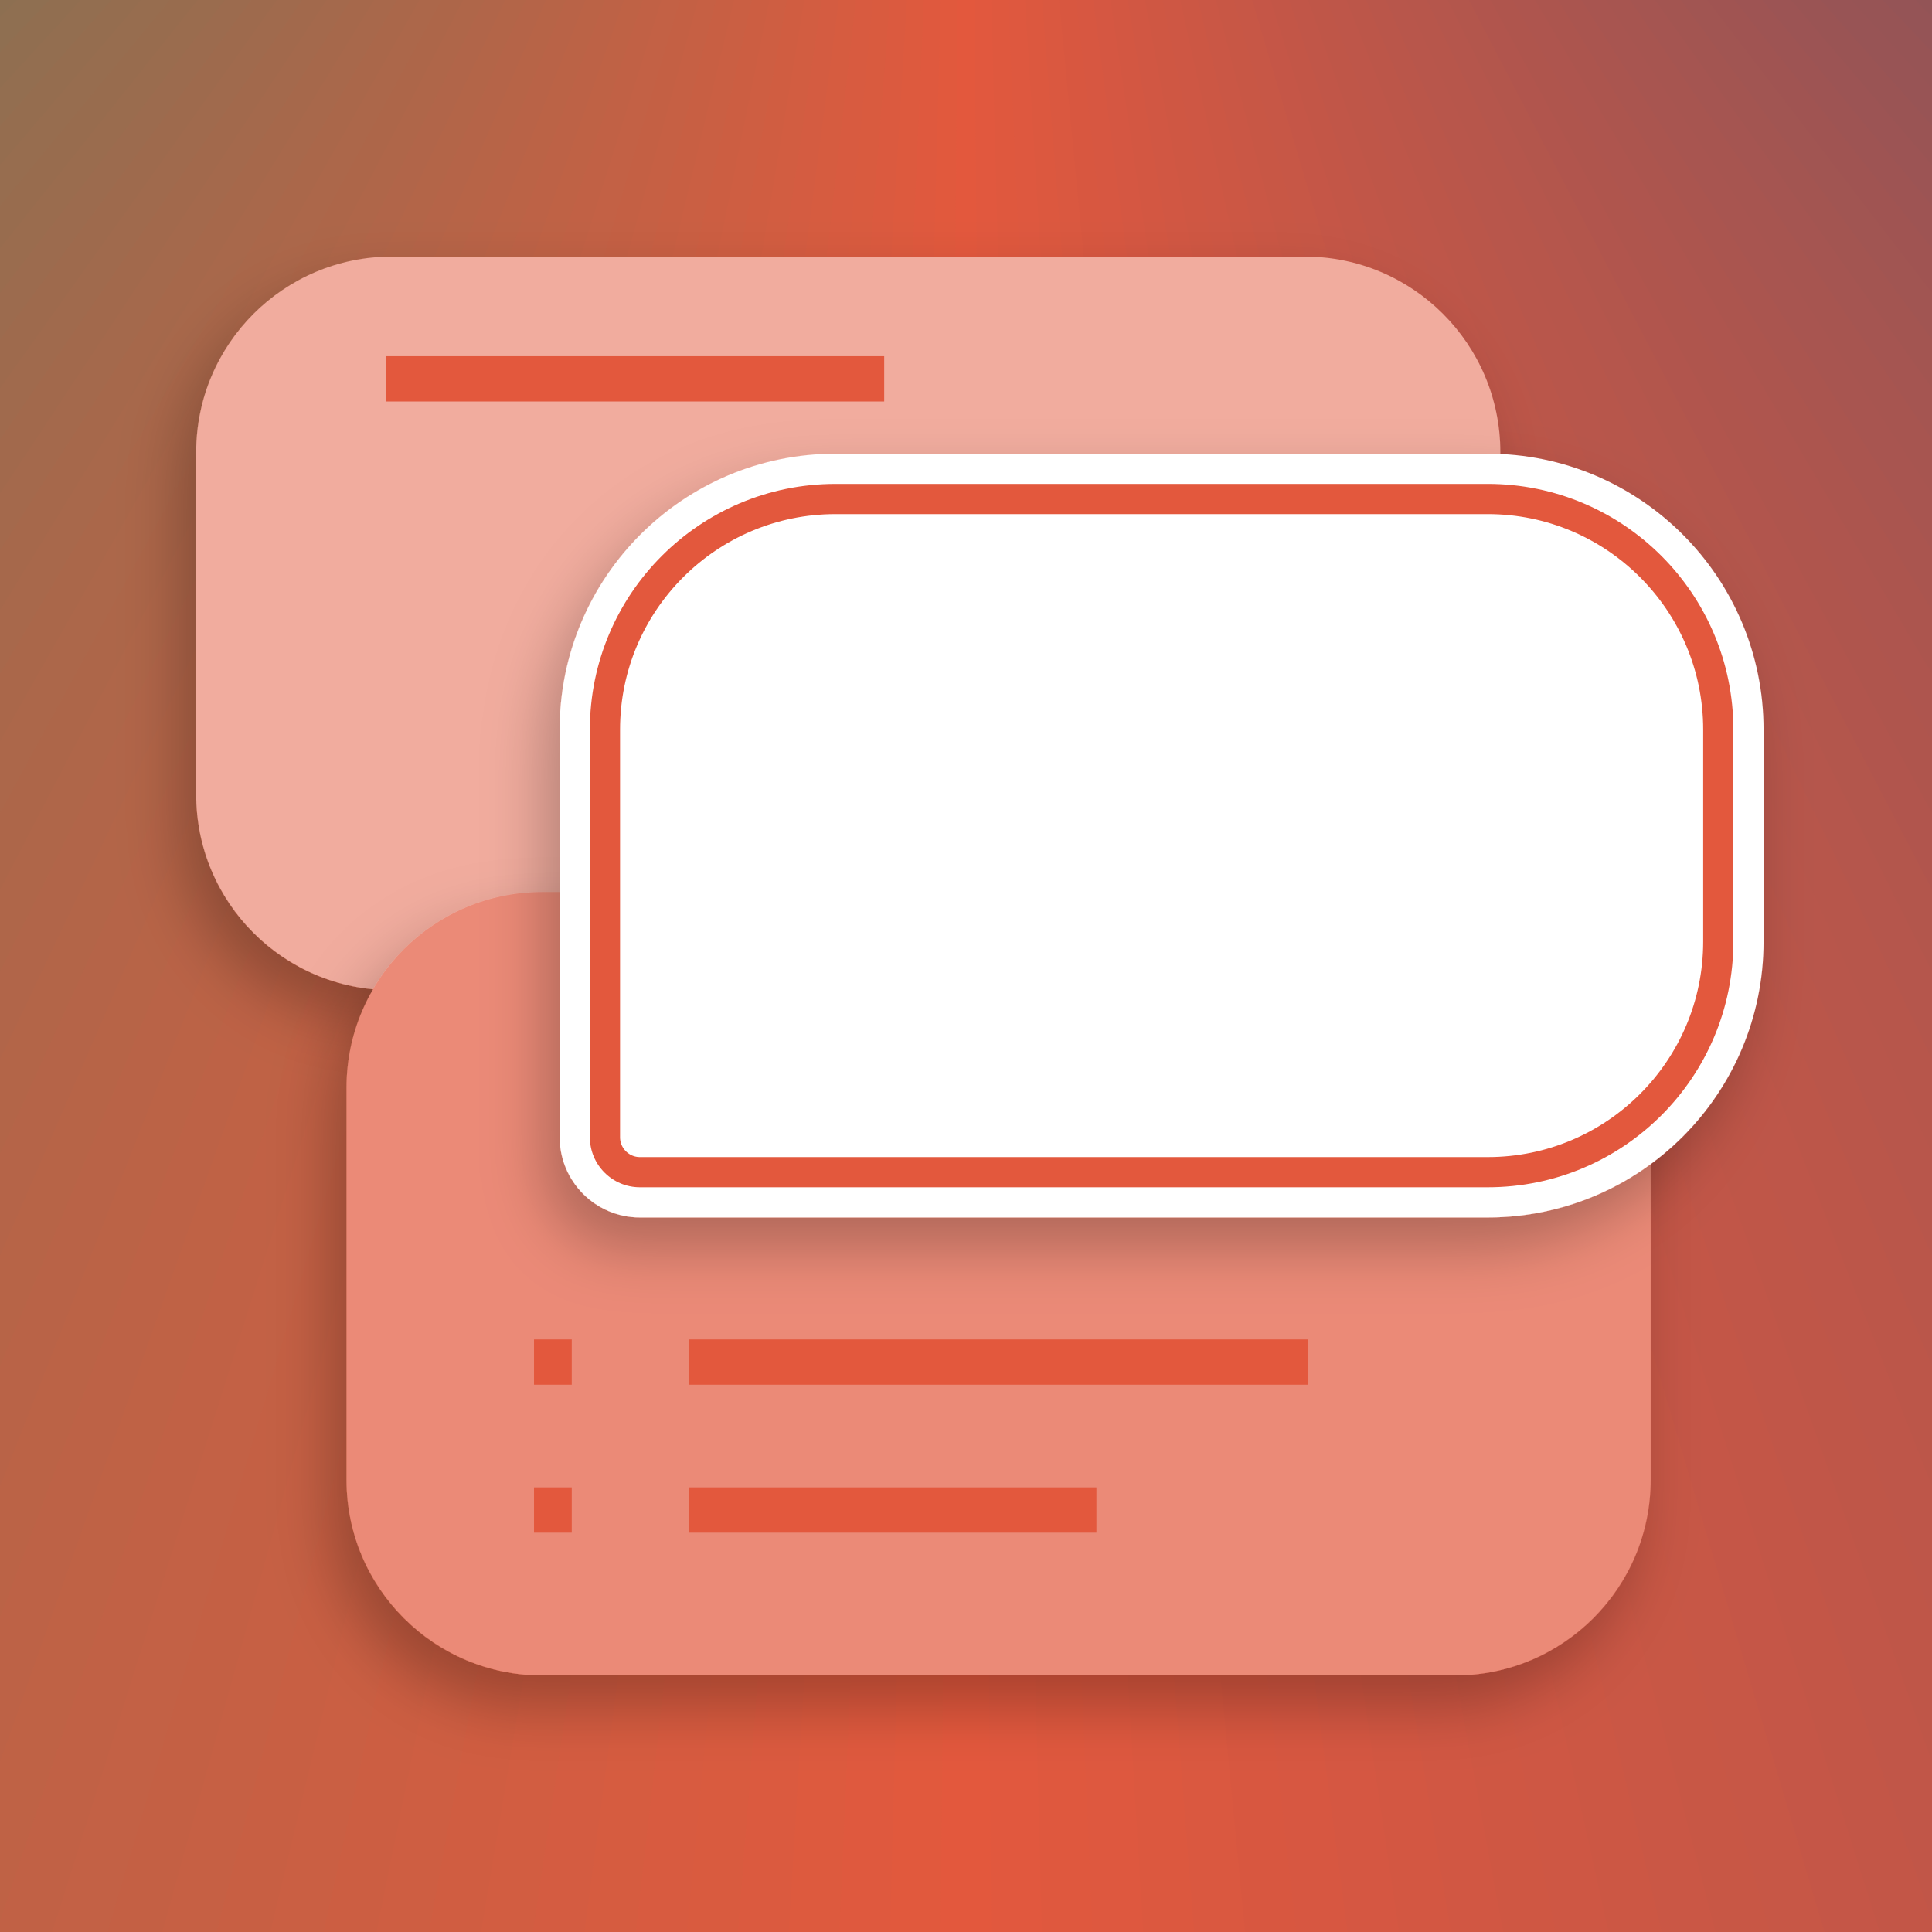
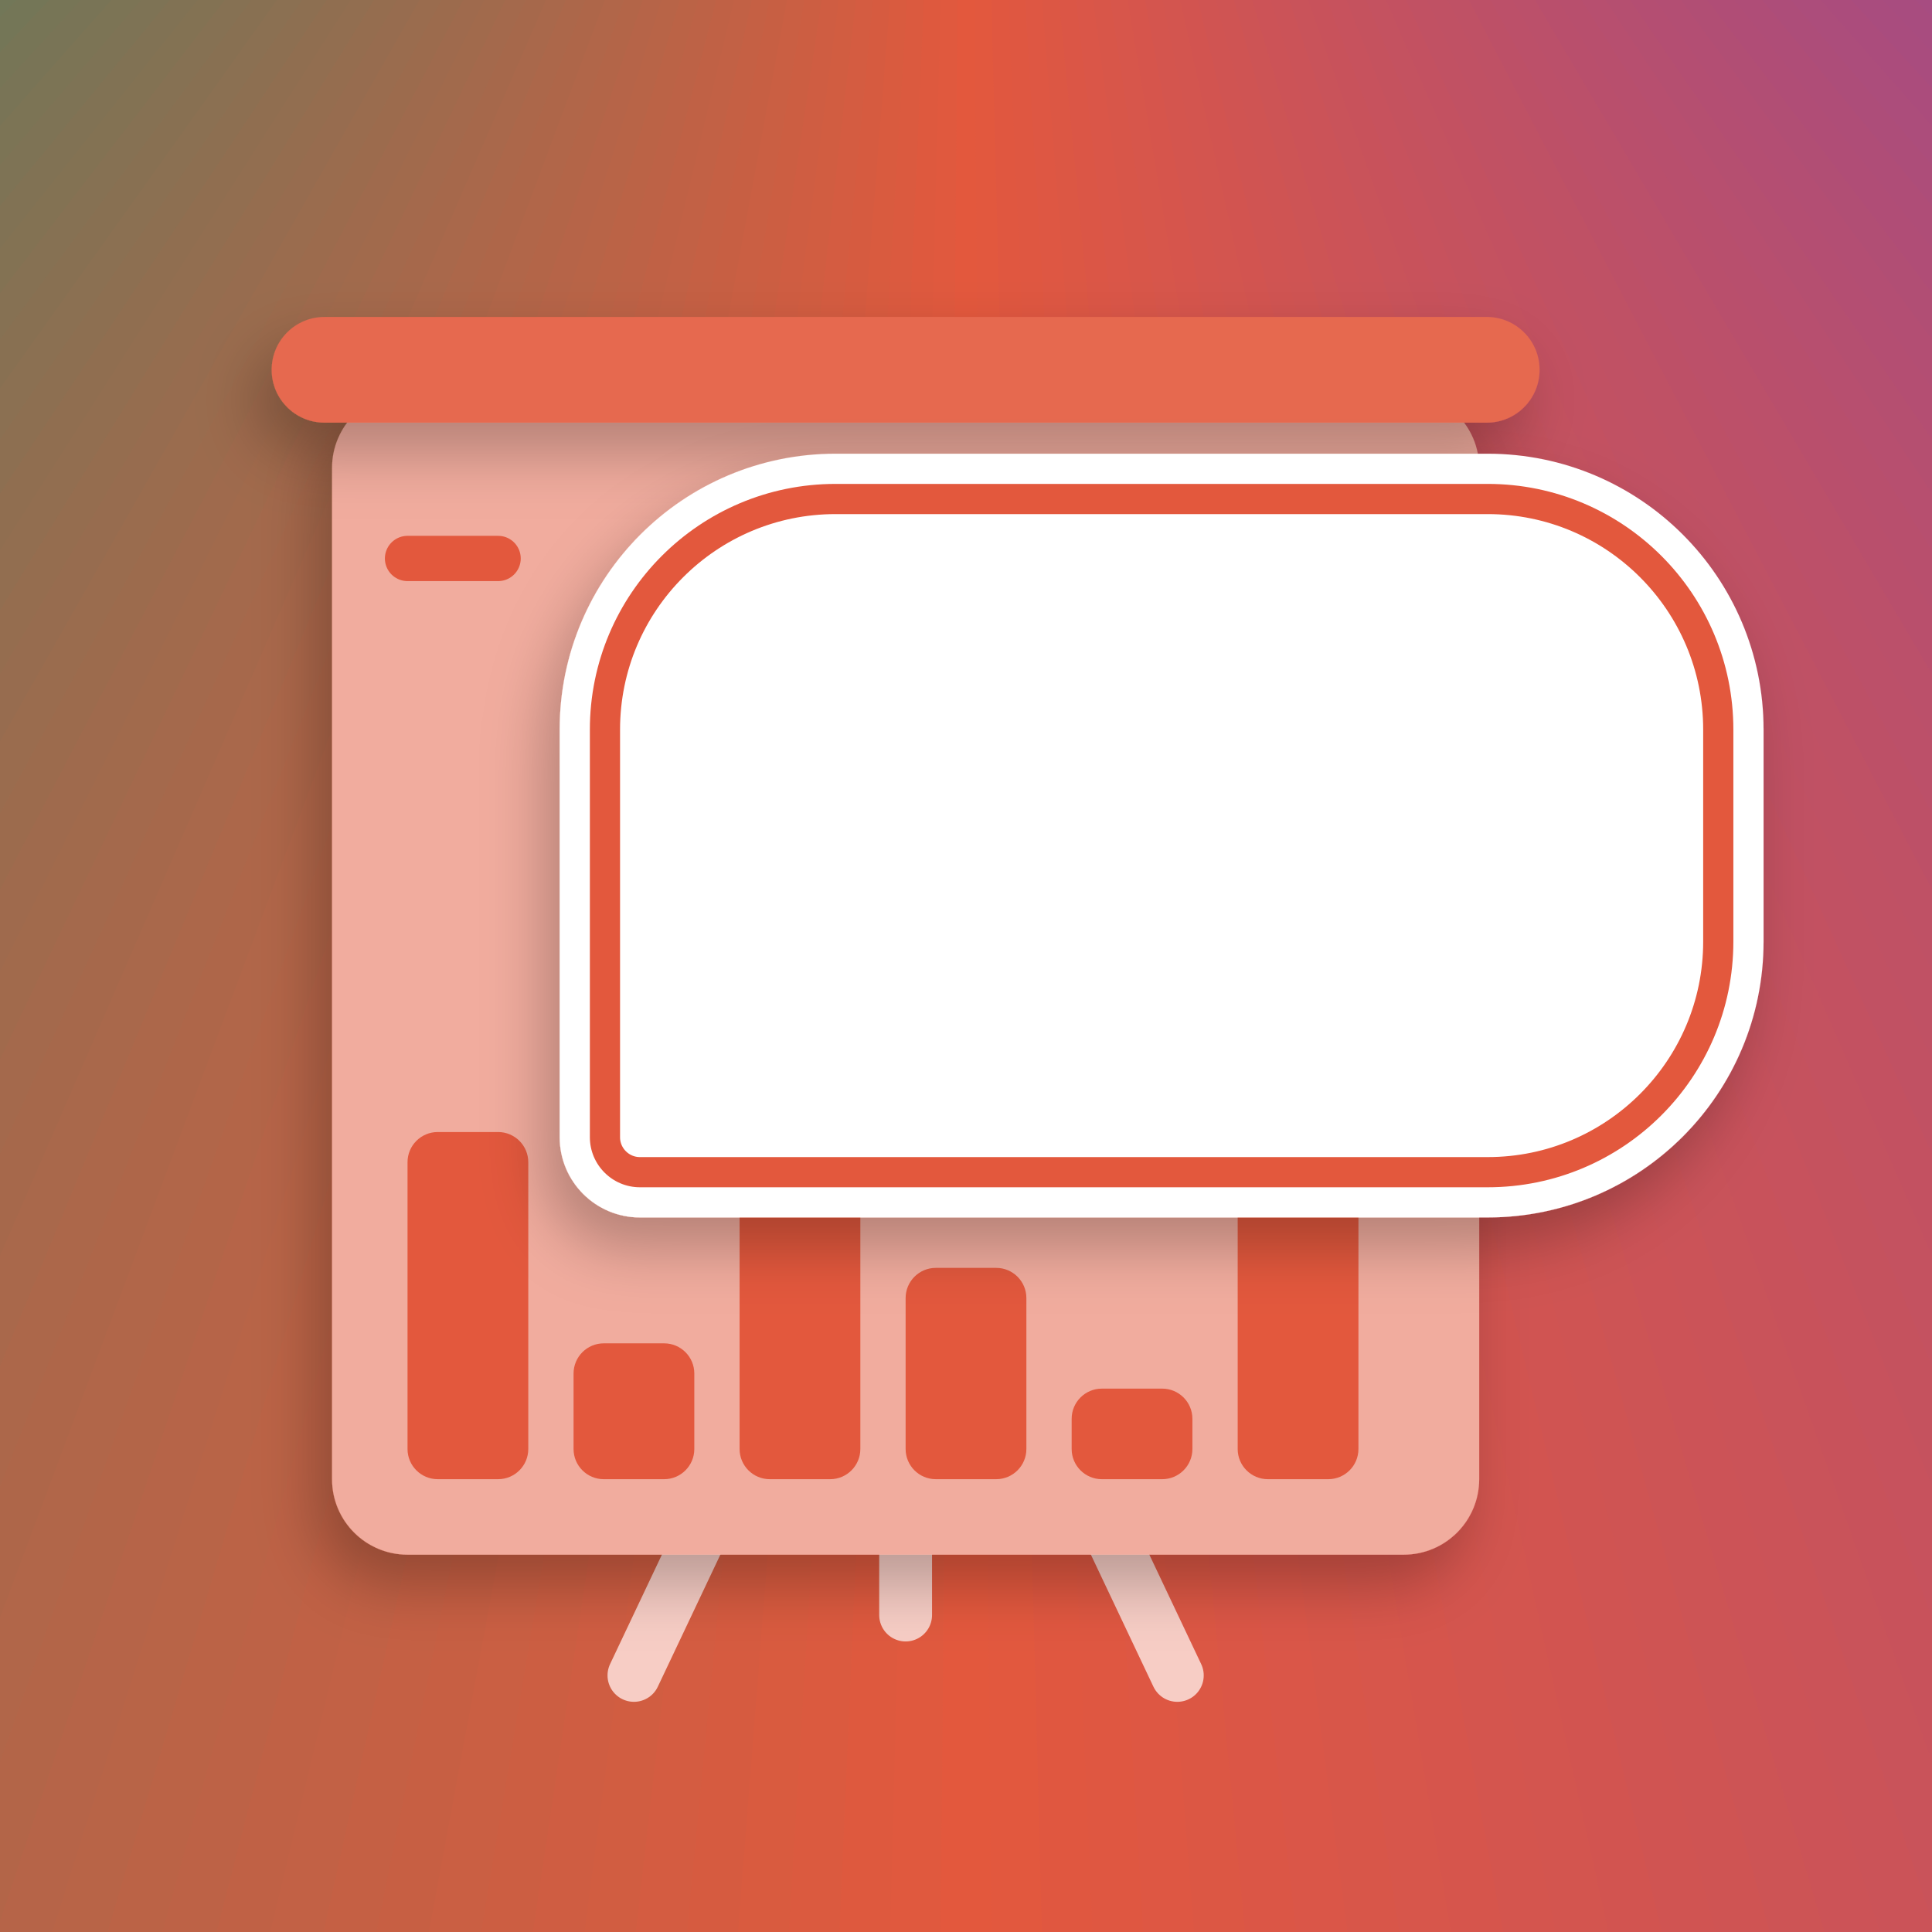
<svg xmlns="http://www.w3.org/2000/svg" width="256" height="256" viewBox="0 0 256 256" fill="none">
  <defs>
-     <filter id="shadow" x="-20%" y="-20%" width="140%" height="150%" color-interpolation-filters="sRGB">
+     <filter id="shadow" filterUnits="userSpaceOnUse" x="-16" y="-16" width="288" height="288" color-interpolation-filters="sRGB">
      <feDropShadow dx="-2" dy="4" stdDeviation="4" flood-color="#000000" flood-opacity=".25" />
    </filter>
    <clipPath id="box">
      <path d="M110.72 62.12h86.4a34.56 34.56 0 0 1 34.56 34.56v28.08a34.56 34.56 0 0 1-34.56 34.56H84.8a8.64 8.64 0 0 1-8.64-8.64V96.68a34.56 34.56 0 0 1 34.56-34.56Z" />
    </clipPath>
  </defs>
  <clipPath id="tile">
    <rect width="256" height="256" />
  </clipPath>
  <g clip-path="url(#tile)">
    <rect width="256" height="256" fill="#e3583d" />
-     <path d="M128 -128L708.299 422.684L697.621 433.722Z" fill="#915457" />
-     <path d="M128 -128L698.6 432.727L687.731 443.578Z" fill="#935456" />
-     <path d="M128 -128L688.727 442.6L677.67 453.26Z" fill="#955456" />
-     <path d="M128 -128L678.684 452.3L667.442 462.764Z" fill="#975455" />
-     <path d="M128 -128L668.472 461.822L657.049 472.089Z" fill="#985455" />
-     <path d="M128 -128L658.096 471.165L646.496 481.231Z" fill="#9a5454" />
-     <path d="M128 -128L647.558 480.325L635.784 490.187Z" fill="#9c5454" />
-     <path d="M128 -128L636.863 489.3L624.918 498.955Z" fill="#9e5453" />
-     <path d="M128 -128L626.012 498.087L613.901 507.532Z" fill="#a05452" />
-     <path d="M128 -128L615.009 506.683L602.735 515.915Z" fill="#a15552" />
-     <path d="M128 -128L603.858 515.086L591.425 524.102Z" fill="#a35551" />
-     <path d="M128 -128L592.562 523.292L579.974 532.091Z" fill="#a55551" />
-     <path d="M128 -128L581.125 531.301L568.385 539.878Z" fill="#a75550" />
-     <path d="M128 -128L569.55 539.109L556.661 547.462Z" fill="#a85550" />
-     <path d="M128 -128L557.84 546.713L544.808 554.841Z" fill="#aa554f" />
-     <path d="M128 -128L545.999 554.112L532.827 562.011Z" fill="#ac554e" />
-     <path d="M128 -128L534.031 561.303L520.723 568.971Z" fill="#ae554e" />
-     <path d="M128 -128L521.939 568.285L508.499 575.719Z" fill="#af554d" />
-     <path d="M128 -128L509.727 575.054L496.16 582.252Z" fill="#b1554d" />
-     <path d="M128 -128L497.399 581.609L483.708 588.569Z" fill="#b3564c" />
-     <path d="M128 -128L484.958 587.947L471.148 594.668Z" fill="#b5564c" />
-     <path d="M128 -128L472.409 594.068L458.483 600.547Z" fill="#b7564b" />
-     <path d="M128 -128L459.755 599.969L445.718 606.204Z" fill="#b8564b" />
-     <path d="M128 -128L446.999 605.648L432.856 611.637Z" fill="#ba564a" />
-     <path d="M128 -128L434.147 611.104L419.901 616.845Z" fill="#bc5649" />
-     <path d="M128 -128L421.201 616.334L406.858 621.826Z" fill="#be5649" />
-     <path d="M128 -128L408.166 621.338L393.729 626.578Z" fill="#bf5648" />
-     <path d="M128 -128L395.046 626.113L380.519 631.101Z" fill="#c15648" />
-     <path d="M128 -128L381.844 630.659L367.233 635.392Z" fill="#c35647" />
-     <path d="M128 -128L368.565 634.974L353.873 639.451Z" fill="#c55647" />
-     <path d="M128 -128L355.212 639.056L340.445 643.276Z" fill="#c75746" />
-     <path d="M128 -128L341.791 642.904L326.952 646.866Z" fill="#c85745" />
-     <path d="M128 -128L328.304 646.518L313.398 650.221Z" fill="#ca5745" />
-     <path d="M128 -128L314.756 649.896L299.788 653.338Z" fill="#cc5744" />
-     <path d="M128 -128L301.152 653.037L286.126 656.217Z" fill="#ce5744" />
-     <path d="M128 -128L287.494 655.94L272.415 658.857Z" fill="#cf5743" />
-     <path d="M128 -128L273.788 658.604L258.661 661.258Z" fill="#d15743" />
-     <path d="M128 -128L260.038 661.029L244.866 663.418Z" fill="#d35742" />
-     <path d="M128 -128L246.248 663.213L231.036 665.337Z" fill="#d55742" />
-     <path d="M128 -128L232.421 665.156L217.175 667.014Z" fill="#d75741" />
-     <path d="M128 -128L218.563 666.857L203.287 668.45Z" fill="#d85740" />
-     <path d="M128 -128L204.677 668.317L189.375 669.642Z" fill="#da5840" />
-     <path d="M128 -128L190.767 669.534L175.445 670.592Z" fill="#dc583f" />
-     <path d="M128 -128L176.839 670.508L161.5 671.298Z" fill="#de583f" />
-     <path d="M128 -128L162.895 671.239L147.546 671.761Z" fill="#df583e" />
-     <path d="M128 -128L148.942 671.726L133.585 671.981Z" fill="#e1583e" />
+     <path d="M128 -128L708.299 422.684L697.621 433.722Z" fill="#a54b82" />
+     <path d="M128 -128L698.6 432.727L687.731 443.578Z" fill="#a74c81" />
+     <path d="M128 -128L688.727 442.6L677.67 453.26Z" fill="#a84c7f" />
+     <path d="M128 -128L678.684 452.3L667.442 462.764Z" fill="#a94c7e" />
+     <path d="M128 -128L668.472 461.822L657.049 472.089Z" fill="#ab4c7c" />
+     <path d="M128 -128L658.096 471.165L646.496 481.231Z" fill="#ac4d7b" />
+     <path d="M128 -128L647.558 480.325L635.784 490.187Z" fill="#ad4d79" />
+     <path d="M128 -128L636.863 489.3L624.918 498.955Z" fill="#af4d77" />
+     <path d="M128 -128L626.012 498.087L613.901 507.532Z" fill="#b04d76" />
+     <path d="M128 -128L615.009 506.683L602.735 515.915Z" fill="#b14e74" />
+     <path d="M128 -128L603.858 515.086L591.425 524.102Z" fill="#b34e73" />
+     <path d="M128 -128L592.562 523.292L579.974 532.091Z" fill="#b44e72" />
+     <path d="M128 -128L581.125 531.301L568.385 539.878Z" fill="#b54f70" />
+     <path d="M128 -128L569.55 539.109L556.661 547.462Z" fill="#b74f6f" />
+     <path d="M128 -128L557.84 546.713L544.808 554.841Z" fill="#b84f6d" />
+     <path d="M128 -128L545.999 554.112L532.827 562.011Z" fill="#b94f6c" />
+     <path d="M128 -128L534.031 561.303L520.723 568.971Z" fill="#bb506a" />
+     <path d="M128 -128L521.939 568.285L508.499 575.719Z" fill="#bc5069" />
+     <path d="M128 -128L509.727 575.054L496.16 582.252Z" fill="#bd5067" />
+     <path d="M128 -128L497.399 581.609L483.708 588.569Z" fill="#bf5165" />
+     <path d="M128 -128L484.958 587.947L471.148 594.668Z" fill="#c05164" />
+     <path d="M128 -128L472.409 594.068L458.483 600.547Z" fill="#c15163" />
+     <path d="M128 -128L459.755 599.969L445.718 606.204Z" fill="#c35161" />
+     <path d="M128 -128L446.999 605.648L432.856 611.637Z" fill="#c45260" />
+     <path d="M128 -128L434.147 611.104L419.901 616.845Z" fill="#c5525e" />
+     <path d="M128 -128L421.201 616.334L406.858 621.826Z" fill="#c7525d" />
+     <path d="M128 -128L408.166 621.338L393.729 626.578Z" fill="#c8525b" />
+     <path d="M128 -128L395.046 626.113L380.519 631.101Z" fill="#c9535a" />
+     <path d="M128 -128L381.844 630.659L367.233 635.392Z" fill="#cb5358" />
+     <path d="M128 -128L368.565 634.974L353.873 639.451Z" fill="#cc5357" />
+     <path d="M128 -128L355.212 639.056L340.445 643.276Z" fill="#cd5455" />
+     <path d="M128 -128L341.791 642.904L326.952 646.866Z" fill="#cf5453" />
+     <path d="M128 -128L328.304 646.518L313.398 650.221Z" fill="#d05452" />
+     <path d="M128 -128L314.756 649.896L299.788 653.338Z" fill="#d25450" />
+     <path d="M128 -128L301.152 653.037L286.126 656.217Z" fill="#d3554f" />
+     <path d="M128 -128L287.494 655.94L272.415 658.857Z" fill="#d4554e" />
+     <path d="M128 -128L273.788 658.604L258.661 661.258Z" fill="#d6554c" />
+     <path d="M128 -128L260.038 661.029L244.866 663.418Z" fill="#d7564b" />
+     <path d="M128 -128L246.248 663.213L231.036 665.337Z" fill="#d85649" />
+     <path d="M128 -128L232.421 665.156L217.175 667.014Z" fill="#da5648" />
+     <path d="M128 -128L218.563 666.857L203.287 668.45Z" fill="#db5646" />
+     <path d="M128 -128L204.677 668.317L189.375 669.642Z" fill="#dc5744" />
+     <path d="M128 -128L190.767 669.534L175.445 670.592Z" fill="#de5743" />
+     <path d="M128 -128L176.839 670.508L161.5 671.298Z" fill="#df5741" />
+     <path d="M128 -128L162.895 671.239L147.546 671.761Z" fill="#e05740" />
+     <path d="M128 -128L148.942 671.726L133.585 671.981Z" fill="#e2583e" />
    <path d="M128 -128L134.981 671.97L119.623 671.956Z" fill="#e3583d" />
-     <path d="M128 -128L121.019 671.97L105.663 671.688Z" fill="#e1593d" />
-     <path d="M128 -128L107.058 671.726L91.71 671.177Z" fill="#df593e" />
-     <path d="M128 -128L93.105 671.239L77.768 670.421Z" fill="#dd5a3e" />
-     <path d="M128 -128L79.161 670.508L63.841 669.423Z" fill="#db5a3f" />
-     <path d="M128 -128L65.233 669.534L49.934 668.182Z" fill="#d95b3f" />
-     <path d="M128 -128L51.323 668.317L36.05 666.698Z" fill="#d85b40" />
-     <path d="M128 -128L37.437 666.857L22.195 664.972Z" fill="#d65c40" />
-     <path d="M128 -128L23.579 665.156L8.372 663.005Z" fill="#d45c41" />
-     <path d="M128 -128L9.752 663.213L-5.415 660.797Z" fill="#d25d41" />
-     <path d="M128 -128L-4.038 661.029L-19.161 658.348Z" fill="#d05d41" />
-     <path d="M128 -128L-17.788 658.604L-32.862 655.66Z" fill="#ce5e42" />
-     <path d="M128 -128L-31.494 655.94L-46.515 652.733Z" fill="#cc5e42" />
-     <path d="M128 -128L-45.152 653.037L-60.114 649.569Z" fill="#ca5f43" />
-     <path d="M128 -128L-58.756 649.896L-73.656 646.167Z" fill="#c85f43" />
-     <path d="M128 -128L-72.304 646.518L-87.136 642.53Z" fill="#c66044" />
-     <path d="M128 -128L-85.791 642.904L-100.551 638.658Z" fill="#c46044" />
-     <path d="M128 -128L-99.212 639.056L-113.896 634.553Z" fill="#c36145" />
-     <path d="M128 -128L-112.565 634.974L-127.167 630.215Z" fill="#c16145" />
-     <path d="M128 -128L-125.844 630.659L-140.361 625.646Z" fill="#bf6245" />
-     <path d="M128 -128L-139.046 626.113L-153.473 620.848Z" fill="#bd6246" />
-     <path d="M128 -128L-152.166 621.338L-166.5 615.821Z" fill="#bb6346" />
-     <path d="M128 -128L-165.201 616.334L-179.436 610.568Z" fill="#b96347" />
-     <path d="M128 -128L-178.147 611.104L-192.279 605.09Z" fill="#b76447" />
-     <path d="M128 -128L-190.999 605.648L-205.025 599.389Z" fill="#b56448" />
-     <path d="M128 -128L-203.755 599.969L-217.669 593.466Z" fill="#b36548" />
-     <path d="M128 -128L-216.409 594.068L-230.207 587.323Z" fill="#b16549" />
-     <path d="M128 -128L-228.958 587.947L-242.637 580.963Z" fill="#af6649" />
-     <path d="M128 -128L-241.399 581.609L-254.953 574.386Z" fill="#ad6649" />
-     <path d="M128 -128L-253.727 575.054L-267.154 567.596Z" fill="#ac674a" />
-     <path d="M128 -128L-265.939 568.285L-279.233 560.594Z" fill="#aa674a" />
-     <path d="M128 -128L-278.031 561.303L-291.189 553.381Z" fill="#a8684b" />
-     <path d="M128 -128L-289.999 554.112L-303.017 545.962Z" fill="#a6684b" />
-     <path d="M128 -128L-301.84 546.713L-314.713 538.337Z" fill="#a4694c" />
-     <path d="M128 -128L-313.55 539.109L-326.275 530.509Z" fill="#a2694c" />
-     <path d="M128 -128L-325.125 531.301L-337.698 522.481Z" fill="#a06a4d" />
-     <path d="M128 -128L-336.562 523.292L-348.98 514.254Z" fill="#9e6a4d" />
-     <path d="M128 -128L-347.858 515.086L-360.116 505.832Z" fill="#9c6b4e" />
-     <path d="M128 -128L-359.009 506.683L-371.104 497.216Z" fill="#9a6c4e" />
-     <path d="M128 -128L-370.012 498.087L-381.939 488.411Z" fill="#986c4e" />
-     <path d="M128 -128L-380.863 489.3L-392.619 479.417Z" fill="#976d4f" />
-     <path d="M128 -128L-391.558 480.325L-403.141 470.238Z" fill="#956d4f" />
-     <path d="M128 -128L-402.096 471.165L-413.501 460.878Z" fill="#936e50" />
-     <path d="M128 -128L-412.472 461.822L-423.696 451.337Z" fill="#916e50" />
-     <path d="M128 -128L-422.684 452.3L-433.722 441.621Z" fill="#8f6f51" />
-     <path d="M128 -128L-432.727 442.6L-443.578 431.731Z" fill="#8d6f51" />
-     <path d="M128 -128L-442.6 432.727L-453.26 421.67Z" fill="#8b7052" />
+     <path d="M128 -128L121.019 671.97L105.663 671.688Z" fill="#e0593e" />
+     <path d="M128 -128L107.058 671.726L91.71 671.177Z" fill="#de593e" />
+     <path d="M128 -128L93.105 671.239L77.768 670.421Z" fill="#db5a3f" />
+     <path d="M128 -128L79.161 670.508L63.841 669.423Z" fill="#d95b3f" />
+     <path d="M128 -128L65.233 669.534L49.934 668.182Z" fill="#d65b40" />
+     <path d="M128 -128L51.323 668.317L36.05 666.698Z" fill="#d45c41" />
+     <path d="M128 -128L37.437 666.857L22.195 664.972Z" fill="#d15d41" />
+     <path d="M128 -128L23.579 665.156L8.372 663.005Z" fill="#cf5d42" />
+     <path d="M128 -128L9.752 663.213L-5.415 660.797Z" fill="#cc5e42" />
+     <path d="M128 -128L-4.038 661.029L-19.161 658.348Z" fill="#ca5f43" />
+     <path d="M128 -128L-17.788 658.604L-32.862 655.66Z" fill="#c75f43" />
+     <path d="M128 -128L-31.494 655.94L-46.515 652.733Z" fill="#c56044" />
+     <path d="M128 -128L-45.152 653.037L-60.114 649.569Z" fill="#c26145" />
+     <path d="M128 -128L-58.756 649.896L-73.656 646.167Z" fill="#c06145" />
+     <path d="M128 -128L-72.304 646.518L-87.136 642.53Z" fill="#bd6246" />
+     <path d="M128 -128L-85.791 642.904L-100.551 638.658Z" fill="#bb6346" />
+     <path d="M128 -128L-99.212 639.056L-113.896 634.553Z" fill="#b86447" />
+     <path d="M128 -128L-112.565 634.974L-127.167 630.215Z" fill="#b66448" />
+     <path d="M128 -128L-125.844 630.659L-140.361 625.646Z" fill="#b36548" />
+     <path d="M128 -128L-139.046 626.113L-153.473 620.848Z" fill="#b16649" />
+     <path d="M128 -128L-152.166 621.338L-166.5 615.821Z" fill="#ae6649" />
+     <path d="M128 -128L-165.201 616.334L-179.436 610.568Z" fill="#ac674a" />
+     <path d="M128 -128L-178.147 611.104L-192.279 605.09Z" fill="#a9684b" />
+     <path d="M128 -128L-190.999 605.648L-205.025 599.389Z" fill="#a6684b" />
+     <path d="M128 -128L-203.755 599.969L-217.669 593.466Z" fill="#a4694c" />
+     <path d="M128 -128L-216.409 594.068L-230.207 587.323Z" fill="#a16a4c" />
+     <path d="M128 -128L-228.958 587.947L-242.637 580.963Z" fill="#9f6a4d" />
+     <path d="M128 -128L-241.399 581.609L-254.953 574.386Z" fill="#9c6b4d" />
+     <path d="M128 -128L-253.727 575.054L-267.154 567.596Z" fill="#9a6c4e" />
+     <path d="M128 -128L-265.939 568.285L-279.233 560.594Z" fill="#976c4f" />
+     <path d="M128 -128L-278.031 561.303L-291.189 553.381Z" fill="#956d4f" />
+     <path d="M128 -128L-289.999 554.112L-303.017 545.962Z" fill="#926e50" />
+     <path d="M128 -128L-301.84 546.713L-314.713 538.337Z" fill="#906e50" />
+     <path d="M128 -128L-313.55 539.109L-326.275 530.509Z" fill="#8d6f51" />
+     <path d="M128 -128L-325.125 531.301L-337.698 522.481Z" fill="#8b7052" />
+     <path d="M128 -128L-336.562 523.292L-348.98 514.254Z" fill="#887052" />
+     <path d="M128 -128L-347.858 515.086L-360.116 505.832Z" fill="#867153" />
+     <path d="M128 -128L-359.009 506.683L-371.104 497.216Z" fill="#837253" />
+     <path d="M128 -128L-370.012 498.087L-381.939 488.411Z" fill="#817254" />
+     <path d="M128 -128L-380.863 489.3L-392.619 479.417Z" fill="#7e7355" />
+     <path d="M128 -128L-391.558 480.325L-403.141 470.238Z" fill="#7c7455" />
+     <path d="M128 -128L-402.096 471.165L-413.501 460.878Z" fill="#797456" />
+     <path d="M128 -128L-412.472 461.822L-423.696 451.337Z" fill="#777556" />
+     <path d="M128 -128L-422.684 452.3L-433.722 441.621Z" fill="#747657" />
+     <path d="M128 -128L-432.727 442.6L-443.578 431.731Z" fill="#727758" />
+     <path d="M128 -128L-442.6 432.727L-453.26 421.67Z" fill="#6f7758" />
  </g>
-   <rect x="26" y="34" width="172.8" height="97.2" rx="25.92" fill="#f1ac9e" filter="url(#shadow)" />
-   <path d="M51.16 50.2h66" stroke="#e3583d" stroke-width="6" />
-   <rect x="45.92" y="118.2" width="172.8" height="103.8" rx="25.92" fill="#eb8a77" filter="url(#shadow)" />
-   <path d="M70.76 180.48h5M91.28 180.48h82M70.76 200.087h5M91.28 200.087h54" stroke="#e3583d" stroke-width="6" />
+   <path d="M120 146l-36 76" stroke="#f7cdc5" stroke-width="7" stroke-linecap="round" />
+   <path d="M120 146l36 76" stroke="#f7cdc5" stroke-width="7" stroke-linecap="round" />
+   <path d="M120 146l0 68" stroke="#f7cdc5" stroke-width="7" stroke-linecap="round" />
+   <rect x="44" y="52" width="152" height="154" rx="10" fill="#f1ac9e" filter="url(#shadow)" />
+   <path d="M54 74l12 0" stroke="#e3583d" stroke-width="6" stroke-linecap="round" />
+   <rect x="54" y="150" width="16" height="46" rx="4" fill="#e3583d" />
+   <rect x="76" y="178" width="16" height="18" rx="4" fill="#e3583d" />
+   <rect x="98" y="132" width="16" height="64" rx="4" fill="#e3583d" />
+   <rect x="120" y="168" width="16" height="28" rx="4" fill="#e3583d" />
+   <rect x="142" y="184" width="16" height="12" rx="4" fill="#e3583d" />
+   <rect x="164" y="120" width="16" height="76" rx="4" fill="#e3583d" />
+   <rect x="36" y="42" width="168" height="14" rx="7" fill="#e66950" filter="url(#shadow)" />
  <g filter="url(#shadow)">
    <path d="M110.72 62.12h86.4a34.56 34.56 0 0 1 34.56 34.56v28.08a34.56 34.56 0 0 1-34.56 34.56H84.8a8.64 8.64 0 0 1-8.64-8.64V96.68a34.56 34.56 0 0 1 34.56-34.56Z" fill="#ffffff" />
    <path d="M110.72 62.12h86.4a34.56 34.56 0 0 1 34.56 34.56v28.08a34.56 34.56 0 0 1-34.56 34.56H84.8a8.64 8.64 0 0 1-8.64-8.64V96.68a34.56 34.56 0 0 1 34.56-34.56Z" stroke="#e3583d" stroke-width="12" clip-path="url(#box)" />
    <path d="M110.72 62.12h86.4a34.56 34.56 0 0 1 34.56 34.56v28.08a34.56 34.56 0 0 1-34.56 34.56H84.8a8.64 8.64 0 0 1-8.64-8.64V96.68a34.56 34.56 0 0 1 34.56-34.56Z" stroke="#ffffff" stroke-width="4" />
  </g>
</svg>
